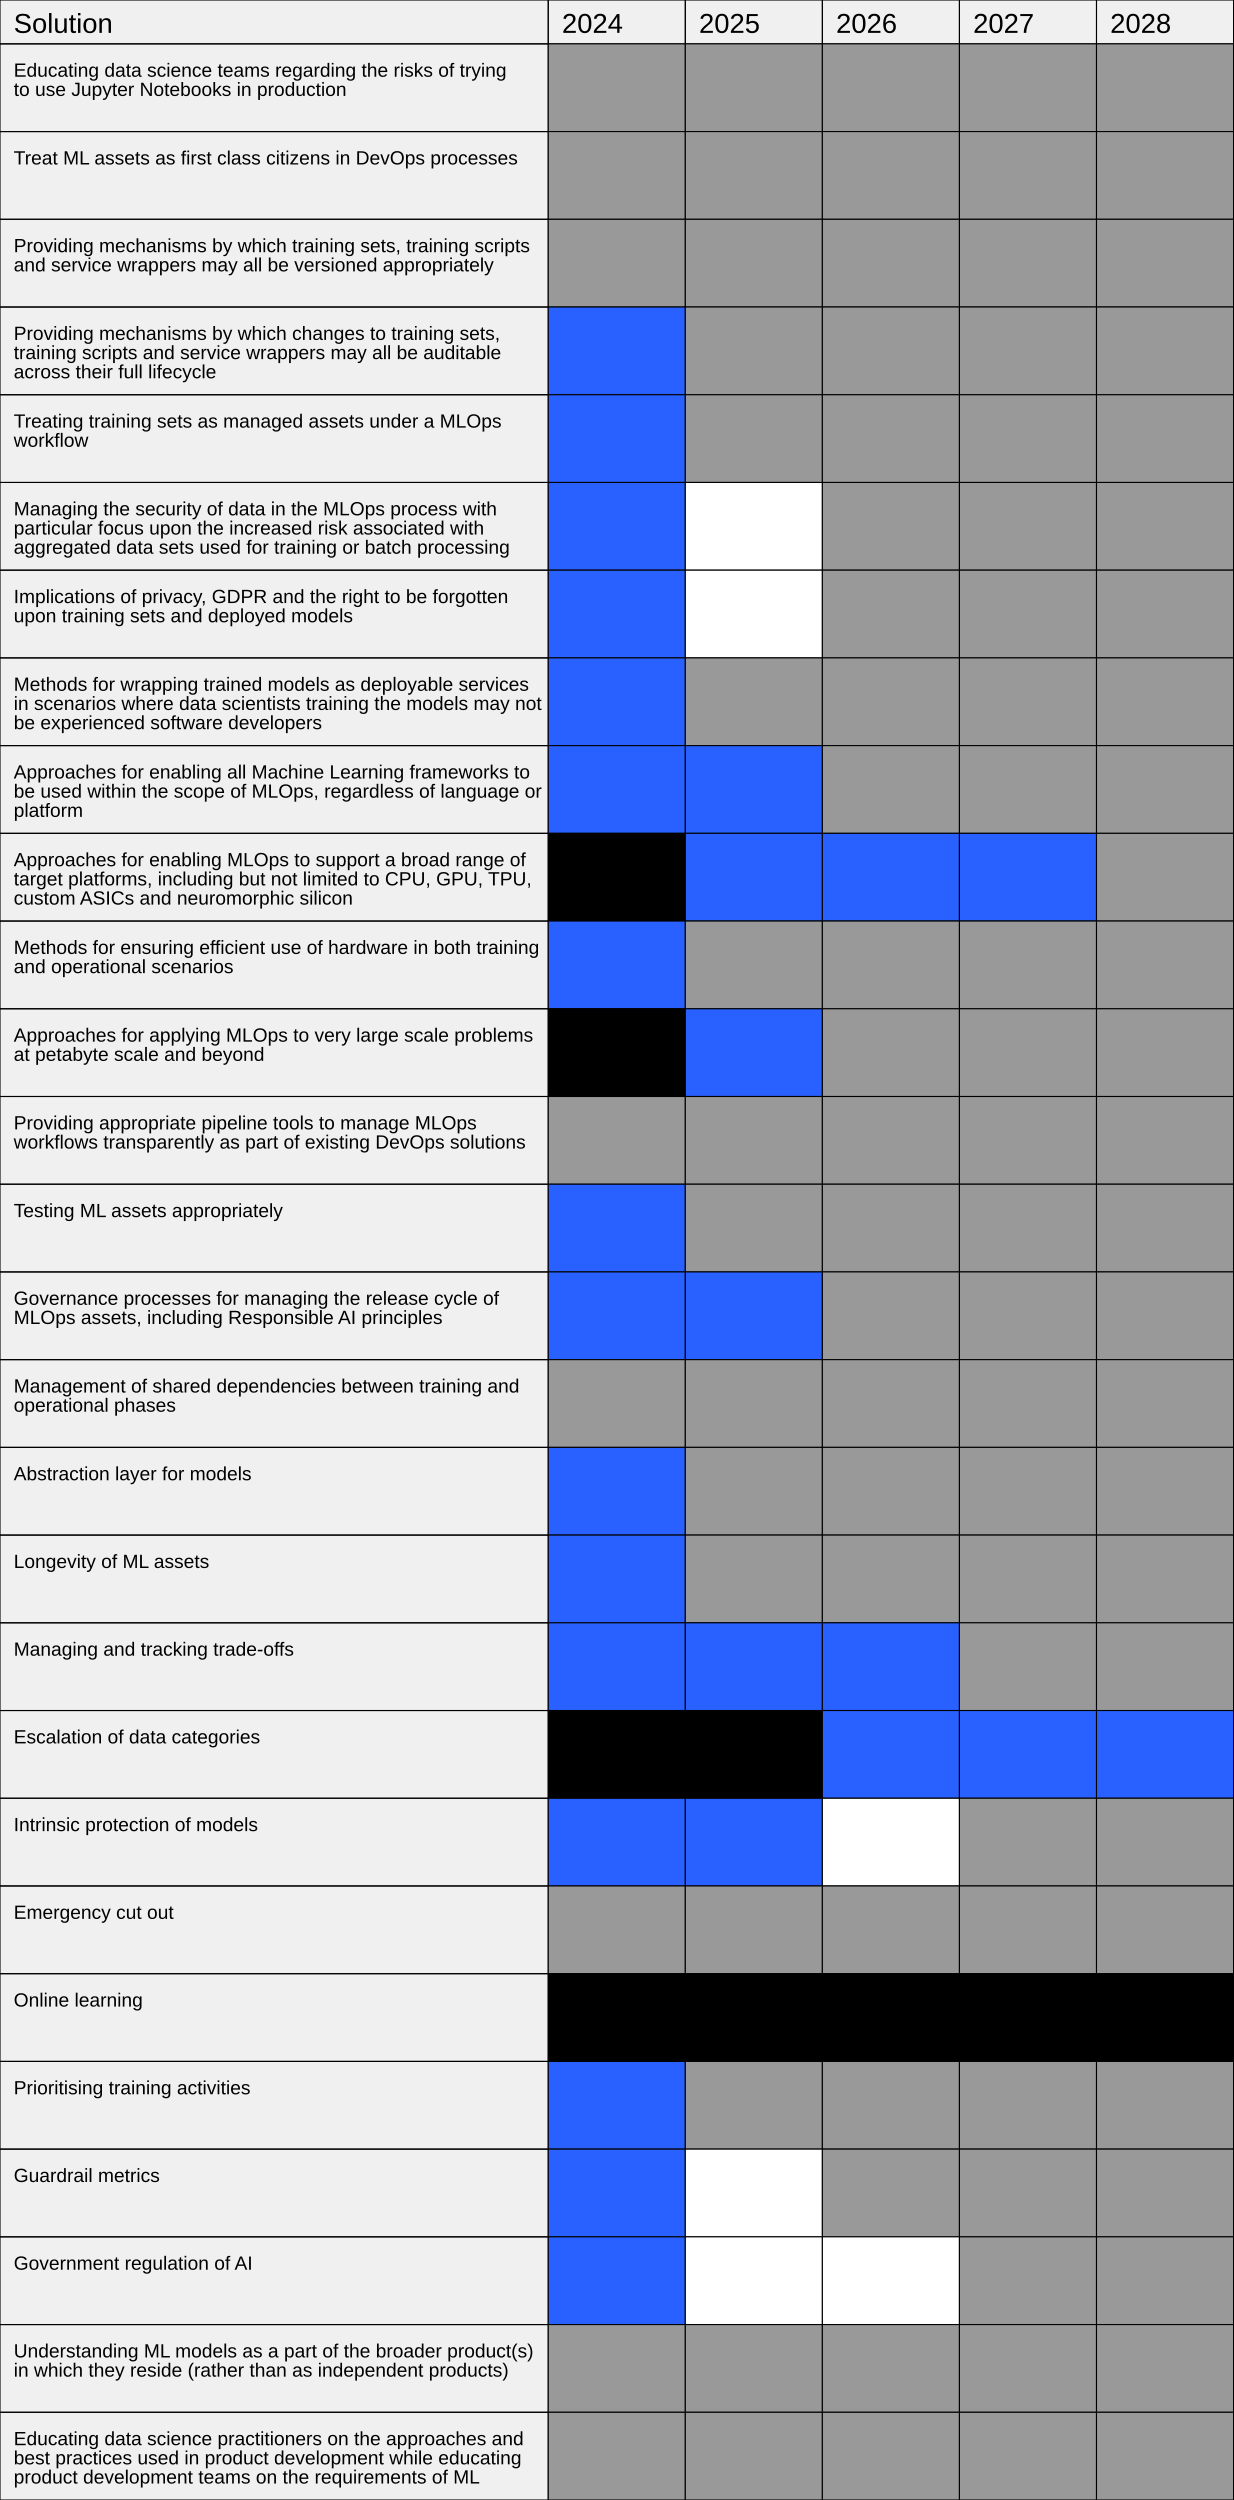
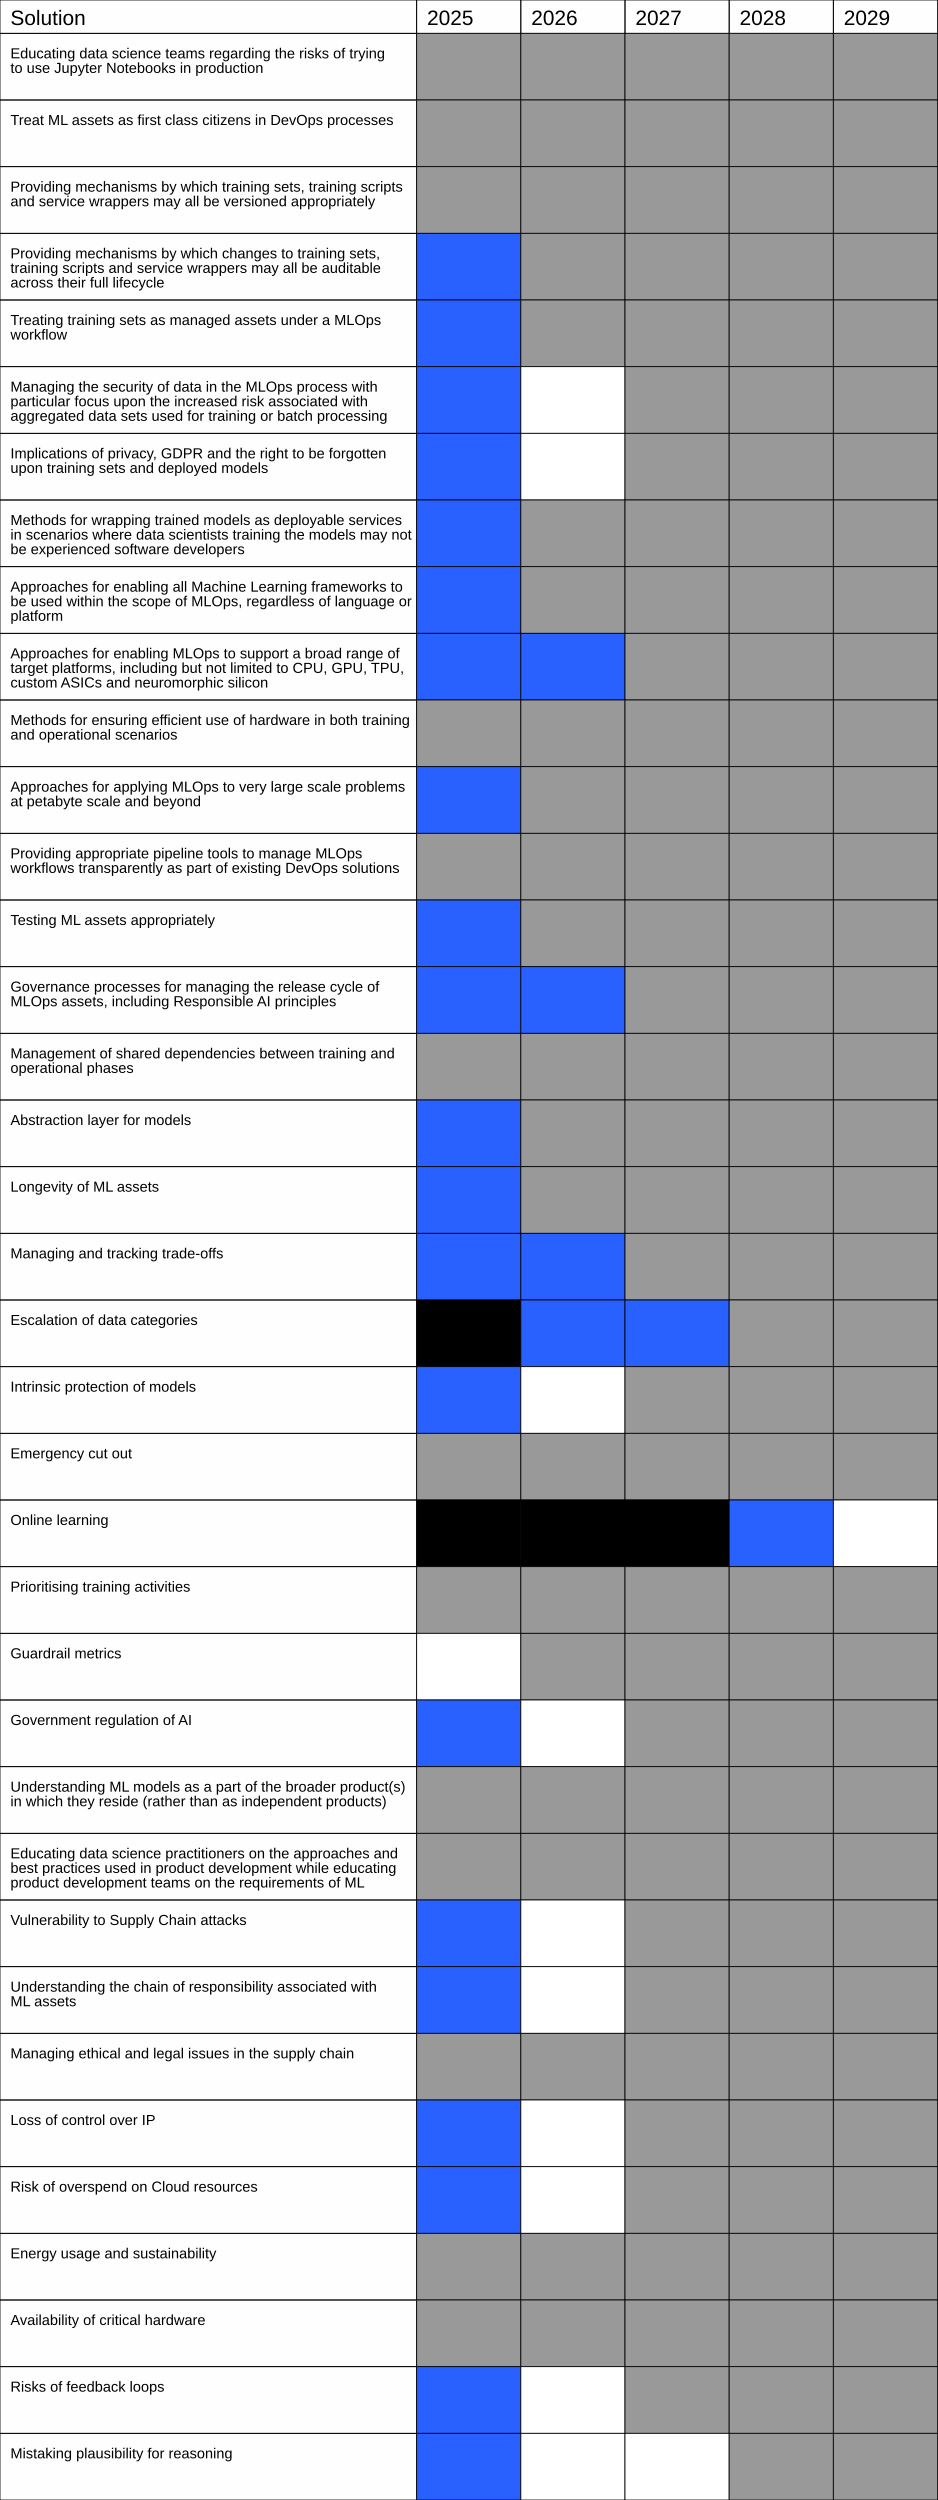
- <svg xmlns="http://www.w3.org/2000/svg" width="100%" height="100%" viewBox="0 0 450 912">
+ <svg xmlns="http://www.w3.org/2000/svg" width="100%" height="100%" viewBox="0 0 450 1200">
+   <rect width="100%" height="100%" fill="#fffefe" />
  <defs>
    <rect id="TBD" width="50" height="16" fill="#fff598" stroke="black" stroke-width="0.4" vector-effect="non-scaling-stroke" shape-rendering="geometricPrecision" />
    <rect id="RR" width="50" height="16" fill="#000000" stroke="black" stroke-width="0.4" vector-effect="non-scaling-stroke" shape-rendering="geometricPrecision" />
    <rect id="DU" width="50" height="16" fill="#2861ff" stroke="black" stroke-width="0.4" vector-effect="non-scaling-stroke" shape-rendering="geometricPrecision" />
    <rect id="CI" width="50" height="16" fill="#999999" stroke="black" stroke-width="0.4" vector-effect="non-scaling-stroke" shape-rendering="geometricPrecision" />
    <rect id="QPP" width="50" height="16" fill="#ffffff" stroke="black" stroke-width="0.4" vector-effect="non-scaling-stroke" shape-rendering="geometricPrecision" />
    <rect id="item" width="200" height="16" fill="none" stroke="black" stroke-width="0.4" vector-effect="non-scaling-stroke" shape-rendering="geometricPrecision" />
  </defs>
  <g id="headerGroup" transform="translate(0, 0)">
    <rect x="0" y="0" width="200" height="16" fill="none" stroke="black" stroke-width="0.4" />
    <rect x="200" y="0" width="50" height="16" fill="none" stroke="black" stroke-width="0.4" />
    <rect x="250" y="0" width="50" height="16" fill="none" stroke="black" stroke-width="0.4" />
    <rect x="300" y="0" width="50" height="16" fill="none" stroke="black" stroke-width="0.4" />
    <rect x="350" y="0" width="50" height="16" fill="none" stroke="black" stroke-width="0.4" />
    <rect x="400" y="0" width="50" height="16" fill="none" stroke="black" stroke-width="0.4" />
    <text x="0" y="12" font-family="Arial" font-size="10px" text-anchor="left" role="row">
      <tspan x="5">Solution</tspan>
-       <tspan x="205">2024</tspan>
-       <tspan x="255">2025</tspan>
-       <tspan x="305">2026</tspan>
-       <tspan x="355">2027</tspan>
-       <tspan x="405">2028</tspan>
+       <tspan x="205">2025</tspan>
+       <tspan x="255">2026</tspan>
+       <tspan x="305">2027</tspan>
+       <tspan x="355">2028</tspan>
+       <tspan x="405">2029</tspan>
    </text>
  </g>
  <g id="rowGroup1" transform="translate(0, 16)">
    <use x="0" y="0" transform="scale(1, 2)" href="#item" />
    <use x="200" y="0" transform="scale(1, 2)" href="#CI" />
    <use x="250" y="0" transform="scale(1, 2)" href="#CI" />
    <use x="300" y="0" transform="scale(1, 2)" href="#CI" />
    <use x="350" y="0" transform="scale(1, 2)" href="#CI" />
    <use x="400" y="0" transform="scale(1, 2)" href="#CI" />
    <text x="0" y="12" font-family="Arial" font-size="7px" fill="black" text-anchor="left" role="row">
      <tspan x="5" y="12">Educating data science teams regarding the risks of trying</tspan>
      <tspan x="5" y="19">to use Jupyter Notebooks in production</tspan>
    </text>
  </g>
  <g id="rowGroup2" transform="translate(0, 48)">
    <use x="0" y="0" transform="scale(1, 2)" href="#item" />
    <use x="200" y="0" transform="scale(1, 2)" href="#CI" />
    <use x="250" y="0" transform="scale(1, 2)" href="#CI" />
    <use x="300" y="0" transform="scale(1, 2)" href="#CI" />
    <use x="350" y="0" transform="scale(1, 2)" href="#CI" />
    <use x="400" y="0" transform="scale(1, 2)" href="#CI" />
    <text x="0" y="12" font-family="Arial" font-size="7px" fill="black" text-anchor="left" role="row">
      <tspan x="5" y="12">Treat ML assets as first class citizens in DevOps processes</tspan>
    </text>
  </g>
  <g id="rowGroup3" transform="translate(0, 80)">
    <use x="0" y="0" transform="scale(1, 2)" href="#item" />
    <use x="200" y="0" transform="scale(1, 2)" href="#CI" />
    <use x="250" y="0" transform="scale(1, 2)" href="#CI" />
    <use x="300" y="0" transform="scale(1, 2)" href="#CI" />
    <use x="350" y="0" transform="scale(1, 2)" href="#CI" />
    <use x="400" y="0" transform="scale(1, 2)" href="#CI" />
    <text x="0" y="12" font-family="Arial" font-size="7px" fill="black" text-anchor="left" role="row">
      <tspan x="5" y="12">Providing mechanisms by which training sets, training scripts</tspan>
      <tspan x="5" y="19">and service wrappers may all be versioned appropriately</tspan>
    </text>
  </g>
  <g id="rowGroup4" transform="translate(0, 112)">
    <use x="0" y="0" transform="scale(1, 2)" href="#item" />
    <use x="200" y="0" transform="scale(1, 2)" href="#DU" />
    <use x="250" y="0" transform="scale(1, 2)" href="#CI" />
    <use x="300" y="0" transform="scale(1, 2)" href="#CI" />
    <use x="350" y="0" transform="scale(1, 2)" href="#CI" />
    <use x="400" y="0" transform="scale(1, 2)" href="#CI" />
    <text x="0" y="12" font-family="Arial" font-size="7px" fill="black" text-anchor="left" role="row">
      <tspan x="5" y="12">Providing mechanisms by which changes to training sets,</tspan>
      <tspan x="5" y="19">training scripts and service wrappers may all be auditable</tspan>
      <tspan x="5" y="26">across their full lifecycle</tspan>
    </text>
  </g>
  <g id="rowGroup5" transform="translate(0, 144)">
    <use x="0" y="0" transform="scale(1, 2)" href="#item" />
    <use x="200" y="0" transform="scale(1, 2)" href="#DU" />
    <use x="250" y="0" transform="scale(1, 2)" href="#CI" />
    <use x="300" y="0" transform="scale(1, 2)" href="#CI" />
    <use x="350" y="0" transform="scale(1, 2)" href="#CI" />
    <use x="400" y="0" transform="scale(1, 2)" href="#CI" />
    <text x="0" y="12" font-family="Arial" font-size="7px" fill="black" text-anchor="left" role="row">
      <tspan x="5" y="12">Treating training sets as managed assets under a MLOps</tspan>
      <tspan x="5" y="19">workflow</tspan>
      <tspan x="5" y="26" />
    </text>
  </g>
  <g id="rowGroup6" transform="translate(0, 176)">
    <use x="0" y="0" transform="scale(1, 2)" href="#item" />
    <use x="200" y="0" transform="scale(1, 2)" href="#DU" />
    <use x="250" y="0" transform="scale(1, 2)" href="#QPP" />
    <use x="300" y="0" transform="scale(1, 2)" href="#CI" />
    <use x="350" y="0" transform="scale(1, 2)" href="#CI" />
    <use x="400" y="0" transform="scale(1, 2)" href="#CI" />
    <text x="0" y="12" font-family="Arial" font-size="7px" fill="black" text-anchor="left" role="row">
      <tspan x="5" y="12">Managing the security of data in the MLOps process with</tspan>
      <tspan x="5" y="19">particular focus upon the increased risk associated with</tspan>
      <tspan x="5" y="26">aggregated data sets used for training or batch processing</tspan>
    </text>
  </g>
  <g id="rowGroup7" transform="translate(0, 208)">
    <use x="0" y="0" transform="scale(1, 2)" href="#item" />
    <use x="200" y="0" transform="scale(1, 2)" href="#DU" />
    <use x="250" y="0" transform="scale(1, 2)" href="#QPP" />
    <use x="300" y="0" transform="scale(1, 2)" href="#CI" />
    <use x="350" y="0" transform="scale(1, 2)" href="#CI" />
    <use x="400" y="0" transform="scale(1, 2)" href="#CI" />
    <text x="0" y="12" font-family="Arial" font-size="7px" fill="black" text-anchor="left" role="row">
      <tspan x="5" y="12">Implications of privacy, GDPR and the right to be forgotten</tspan>
      <tspan x="5" y="19">upon training sets and deployed models</tspan>
      <tspan x="5" y="26" />
    </text>
  </g>
  <g id="rowGroup8" transform="translate(0, 240)">
    <use x="0" y="0" transform="scale(1, 2)" href="#item" />
    <use x="200" y="0" transform="scale(1, 2)" href="#DU" />
    <use x="250" y="0" transform="scale(1, 2)" href="#CI" />
    <use x="300" y="0" transform="scale(1, 2)" href="#CI" />
    <use x="350" y="0" transform="scale(1, 2)" href="#CI" />
    <use x="400" y="0" transform="scale(1, 2)" href="#CI" />
    <text x="0" y="12" font-family="Arial" font-size="7px" fill="black" text-anchor="left" role="row">
      <tspan x="5" y="12">Methods for wrapping trained models as deployable services</tspan>
      <tspan x="5" y="19">in scenarios where data scientists training the models may not</tspan>
      <tspan x="5" y="26">be experienced software developers</tspan>
    </text>
  </g>
  <g id="rowGroup9" transform="translate(0, 272)">
    <use x="0" y="0" transform="scale(1, 2)" href="#item" />
    <use x="200" y="0" transform="scale(1, 2)" href="#DU" />
-     <use x="250" y="0" transform="scale(1, 2)" href="#DU" />
+     <use x="250" y="0" transform="scale(1, 2)" href="#CI" />
    <use x="300" y="0" transform="scale(1, 2)" href="#CI" />
    <use x="350" y="0" transform="scale(1, 2)" href="#CI" />
    <use x="400" y="0" transform="scale(1, 2)" href="#CI" />
    <text x="0" y="12" font-family="Arial" font-size="7px" fill="black" text-anchor="left" role="row">
      <tspan x="5" y="12">Approaches for enabling all Machine Learning frameworks to</tspan>
      <tspan x="5" y="19">be used within the scope of MLOps, regardless of language or</tspan>
      <tspan x="5" y="26">platform</tspan>
    </text>
  </g>
  <g id="rowGroup10" transform="translate(0, 304)">
    <use x="0" y="0" transform="scale(1, 2)" href="#item" />
+     <use x="200" y="0" transform="scale(1, 2)" href="#DU" />
+     <use x="250" y="0" transform="scale(1, 2)" href="#DU" />
+     <use x="300" y="0" transform="scale(1, 2)" href="#CI" />
+     <use x="350" y="0" transform="scale(1, 2)" href="#CI" />
+     <use x="400" y="0" transform="scale(1, 2)" href="#CI" />
+     <text x="0" y="12" font-family="Arial" font-size="7px" fill="black" text-anchor="left" role="row">
+       <tspan x="5" y="12">Approaches for enabling MLOps to support a broad range of</tspan>
+       <tspan x="5" y="19">target platforms, including but not limited to CPU, GPU, TPU,</tspan>
+       <tspan x="5" y="26">custom ASICs and neuromorphic silicon</tspan>
+     </text>
+   </g>
+   <g id="rowGroup11" transform="translate(0, 336)">
+     <use x="0" y="0" transform="scale(1, 2)" href="#item" />
+     <use x="200" y="0" transform="scale(1, 2)" href="#CI" />
+     <use x="250" y="0" transform="scale(1, 2)" href="#CI" />
+     <use x="300" y="0" transform="scale(1, 2)" href="#CI" />
+     <use x="350" y="0" transform="scale(1, 2)" href="#CI" />
+     <use x="400" y="0" transform="scale(1, 2)" href="#CI" />
+     <text x="0" y="12" font-family="Arial" font-size="7px" fill="black" text-anchor="left" role="row">
+       <tspan x="5" y="12">Methods for ensuring efficient use of hardware in both training</tspan>
+       <tspan x="5" y="19">and operational scenarios</tspan>
+       <tspan x="5" y="26" />
+     </text>
+   </g>
+   <g id="rowGroup12" transform="translate(0, 368)">
+     <use x="0" y="0" transform="scale(1, 2)" href="#item" />
+     <use x="200" y="0" transform="scale(1, 2)" href="#DU" />
+     <use x="250" y="0" transform="scale(1, 2)" href="#CI" />
+     <use x="300" y="0" transform="scale(1, 2)" href="#CI" />
+     <use x="350" y="0" transform="scale(1, 2)" href="#CI" />
+     <use x="400" y="0" transform="scale(1, 2)" href="#CI" />
+     <text x="0" y="12" font-family="Arial" font-size="7px" fill="black" text-anchor="left" role="row">
+       <tspan x="5" y="12">Approaches for applying MLOps to very large scale problems</tspan>
+       <tspan x="5" y="19">at petabyte scale and beyond</tspan>
+       <tspan x="5" y="26" />
+     </text>
+   </g>
+   <g id="rowGroup13" transform="translate(0, 400)">
+     <use x="0" y="0" transform="scale(1, 2)" href="#item" />
+     <use x="200" y="0" transform="scale(1, 2)" href="#CI" />
+     <use x="250" y="0" transform="scale(1, 2)" href="#CI" />
+     <use x="300" y="0" transform="scale(1, 2)" href="#CI" />
+     <use x="350" y="0" transform="scale(1, 2)" href="#CI" />
+     <use x="400" y="0" transform="scale(1, 2)" href="#CI" />
+     <text x="0" y="12" font-family="Arial" font-size="7px" fill="black" text-anchor="left" role="row">
+       <tspan x="5" y="12">Providing appropriate pipeline tools to manage MLOps</tspan>
+       <tspan x="5" y="19">workflows transparently as part of existing DevOps solutions</tspan>
+       <tspan x="5" y="26" />
+     </text>
+   </g>
+   <g id="rowGroup14" transform="translate(0, 432)">
+     <use x="0" y="0" transform="scale(1, 2)" href="#item" />
+     <use x="200" y="0" transform="scale(1, 2)" href="#DU" />
+     <use x="250" y="0" transform="scale(1, 2)" href="#CI" />
+     <use x="300" y="0" transform="scale(1, 2)" href="#CI" />
+     <use x="350" y="0" transform="scale(1, 2)" href="#CI" />
+     <use x="400" y="0" transform="scale(1, 2)" href="#CI" />
+     <text x="0" y="12" font-family="Arial" font-size="7px" fill="black" text-anchor="left" role="row">
+       <tspan x="5" y="12">Testing ML assets appropriately</tspan>
+       <tspan x="5" y="19" />
+       <tspan x="5" y="26" />
+     </text>
+   </g>
+   <g id="rowGroup15" transform="translate(0, 464)">
+     <use x="0" y="0" transform="scale(1, 2)" href="#item" />
+     <use x="200" y="0" transform="scale(1, 2)" href="#DU" />
+     <use x="250" y="0" transform="scale(1, 2)" href="#DU" />
+     <use x="300" y="0" transform="scale(1, 2)" href="#CI" />
+     <use x="350" y="0" transform="scale(1, 2)" href="#CI" />
+     <use x="400" y="0" transform="scale(1, 2)" href="#CI" />
+     <text x="0" y="12" font-family="Arial" font-size="7px" fill="black" text-anchor="left" role="row">
+       <tspan x="5" y="12">Governance processes for managing the release cycle of</tspan>
+       <tspan x="5" y="19">MLOps assets, including Responsible AI principles</tspan>
+       <tspan x="5" y="26" />
+     </text>
+   </g>
+   <g id="rowGroup16" transform="translate(0, 496)">
+     <use x="0" y="0" transform="scale(1, 2)" href="#item" />
+     <use x="200" y="0" transform="scale(1, 2)" href="#CI" />
+     <use x="250" y="0" transform="scale(1, 2)" href="#CI" />
+     <use x="300" y="0" transform="scale(1, 2)" href="#CI" />
+     <use x="350" y="0" transform="scale(1, 2)" href="#CI" />
+     <use x="400" y="0" transform="scale(1, 2)" href="#CI" />
+     <text x="0" y="12" font-family="Arial" font-size="7px" fill="black" text-anchor="left" role="row">
+       <tspan x="5" y="12">Management of shared dependencies between training and</tspan>
+       <tspan x="5" y="19">operational phases</tspan>
+       <tspan x="5" y="26" />
+     </text>
+   </g>
+   <g id="rowGroup17" transform="translate(0, 528)">
+     <use x="0" y="0" transform="scale(1, 2)" href="#item" />
+     <use x="200" y="0" transform="scale(1, 2)" href="#DU" />
+     <use x="250" y="0" transform="scale(1, 2)" href="#CI" />
+     <use x="300" y="0" transform="scale(1, 2)" href="#CI" />
+     <use x="350" y="0" transform="scale(1, 2)" href="#CI" />
+     <use x="400" y="0" transform="scale(1, 2)" href="#CI" />
+     <text x="0" y="12" font-family="Arial" font-size="7px" fill="black" text-anchor="left" role="row">
+       <tspan x="5" y="12">Abstraction layer for models</tspan>
+       <tspan x="5" y="19" />
+       <tspan x="5" y="26" />
+     </text>
+   </g>
+   <g id="rowGroup18" transform="translate(0, 560)">
+     <use x="0" y="0" transform="scale(1, 2)" href="#item" />
+     <use x="200" y="0" transform="scale(1, 2)" href="#DU" />
+     <use x="250" y="0" transform="scale(1, 2)" href="#CI" />
+     <use x="300" y="0" transform="scale(1, 2)" href="#CI" />
+     <use x="350" y="0" transform="scale(1, 2)" href="#CI" />
+     <use x="400" y="0" transform="scale(1, 2)" href="#CI" />
+     <text x="0" y="12" font-family="Arial" font-size="7px" fill="black" text-anchor="left" role="row">
+       <tspan x="5" y="12">Longevity of ML assets</tspan>
+       <tspan x="5" y="19" />
+       <tspan x="5" y="26" />
+     </text>
+   </g>
+   <g id="rowGroup19" transform="translate(0, 592)">
+     <use x="0" y="0" transform="scale(1, 2)" href="#item" />
+     <use x="200" y="0" transform="scale(1, 2)" href="#DU" />
+     <use x="250" y="0" transform="scale(1, 2)" href="#DU" />
+     <use x="300" y="0" transform="scale(1, 2)" href="#CI" />
+     <use x="350" y="0" transform="scale(1, 2)" href="#CI" />
+     <use x="400" y="0" transform="scale(1, 2)" href="#CI" />
+     <text x="0" y="12" font-family="Arial" font-size="7px" fill="black" text-anchor="left" role="row">
+       <tspan x="5" y="12">Managing and tracking trade-offs</tspan>
+       <tspan x="5" y="19" />
+       <tspan x="5" y="26" />
+     </text>
+   </g>
+   <g id="rowGroup20" transform="translate(0, 624)">
+     <use x="0" y="0" transform="scale(1, 2)" href="#item" />
    <use x="200" y="0" transform="scale(1, 2)" href="#RR" />
    <use x="250" y="0" transform="scale(1, 2)" href="#DU" />
    <use x="300" y="0" transform="scale(1, 2)" href="#DU" />
-     <use x="350" y="0" transform="scale(1, 2)" href="#DU" />
-     <use x="400" y="0" transform="scale(1, 2)" href="#CI" />
-     <text x="0" y="12" font-family="Arial" font-size="7px" fill="black" text-anchor="left" role="row">
-       <tspan x="5" y="12">Approaches for enabling MLOps to support a broad range of</tspan>
-       <tspan x="5" y="19">target platforms, including but not limited to CPU, GPU, TPU,</tspan>
-       <tspan x="5" y="26">custom ASICs and neuromorphic silicon</tspan>
-     </text>
-   </g>
-   <g id="rowGroup11" transform="translate(0, 336)">
-     <use x="0" y="0" transform="scale(1, 2)" href="#item" />
-     <use x="200" y="0" transform="scale(1, 2)" href="#DU" />
-     <use x="250" y="0" transform="scale(1, 2)" href="#CI" />
-     <use x="300" y="0" transform="scale(1, 2)" href="#CI" />
-     <use x="350" y="0" transform="scale(1, 2)" href="#CI" />
-     <use x="400" y="0" transform="scale(1, 2)" href="#CI" />
-     <text x="0" y="12" font-family="Arial" font-size="7px" fill="black" text-anchor="left" role="row">
-       <tspan x="5" y="12">Methods for ensuring efficient use of hardware in both training</tspan>
-       <tspan x="5" y="19">and operational scenarios</tspan>
-       <tspan x="5" y="26" />
-     </text>
-   </g>
-   <g id="rowGroup12" transform="translate(0, 368)">
-     <use x="0" y="0" transform="scale(1, 2)" href="#item" />
-     <use x="200" y="0" transform="scale(1, 2)" href="#RR" />
-     <use x="250" y="0" transform="scale(1, 2)" href="#DU" />
-     <use x="300" y="0" transform="scale(1, 2)" href="#CI" />
-     <use x="350" y="0" transform="scale(1, 2)" href="#CI" />
-     <use x="400" y="0" transform="scale(1, 2)" href="#CI" />
-     <text x="0" y="12" font-family="Arial" font-size="7px" fill="black" text-anchor="left" role="row">
-       <tspan x="5" y="12">Approaches for applying MLOps to very large scale problems</tspan>
-       <tspan x="5" y="19">at petabyte scale and beyond</tspan>
-       <tspan x="5" y="26" />
-     </text>
-   </g>
-   <g id="rowGroup13" transform="translate(0, 400)">
-     <use x="0" y="0" transform="scale(1, 2)" href="#item" />
-     <use x="200" y="0" transform="scale(1, 2)" href="#CI" />
-     <use x="250" y="0" transform="scale(1, 2)" href="#CI" />
-     <use x="300" y="0" transform="scale(1, 2)" href="#CI" />
-     <use x="350" y="0" transform="scale(1, 2)" href="#CI" />
-     <use x="400" y="0" transform="scale(1, 2)" href="#CI" />
-     <text x="0" y="12" font-family="Arial" font-size="7px" fill="black" text-anchor="left" role="row">
-       <tspan x="5" y="12">Providing appropriate pipeline tools to manage MLOps</tspan>
-       <tspan x="5" y="19">workflows transparently as part of existing DevOps solutions</tspan>
-       <tspan x="5" y="26" />
-     </text>
-   </g>
-   <g id="rowGroup14" transform="translate(0, 432)">
-     <use x="0" y="0" transform="scale(1, 2)" href="#item" />
-     <use x="200" y="0" transform="scale(1, 2)" href="#DU" />
-     <use x="250" y="0" transform="scale(1, 2)" href="#CI" />
-     <use x="300" y="0" transform="scale(1, 2)" href="#CI" />
-     <use x="350" y="0" transform="scale(1, 2)" href="#CI" />
-     <use x="400" y="0" transform="scale(1, 2)" href="#CI" />
-     <text x="0" y="12" font-family="Arial" font-size="7px" fill="black" text-anchor="left" role="row">
-       <tspan x="5" y="12">Testing ML assets appropriately</tspan>
-       <tspan x="5" y="19" />
-       <tspan x="5" y="26" />
-     </text>
-   </g>
-   <g id="rowGroup15" transform="translate(0, 464)">
-     <use x="0" y="0" transform="scale(1, 2)" href="#item" />
-     <use x="200" y="0" transform="scale(1, 2)" href="#DU" />
-     <use x="250" y="0" transform="scale(1, 2)" href="#DU" />
-     <use x="300" y="0" transform="scale(1, 2)" href="#CI" />
-     <use x="350" y="0" transform="scale(1, 2)" href="#CI" />
-     <use x="400" y="0" transform="scale(1, 2)" href="#CI" />
-     <text x="0" y="12" font-family="Arial" font-size="7px" fill="black" text-anchor="left" role="row">
-       <tspan x="5" y="12">Governance processes for managing the release cycle of</tspan>
-       <tspan x="5" y="19">MLOps assets, including Responsible AI principles</tspan>
-       <tspan x="5" y="26" />
-     </text>
-   </g>
-   <g id="rowGroup16" transform="translate(0, 496)">
-     <use x="0" y="0" transform="scale(1, 2)" href="#item" />
-     <use x="200" y="0" transform="scale(1, 2)" href="#CI" />
-     <use x="250" y="0" transform="scale(1, 2)" href="#CI" />
-     <use x="300" y="0" transform="scale(1, 2)" href="#CI" />
-     <use x="350" y="0" transform="scale(1, 2)" href="#CI" />
-     <use x="400" y="0" transform="scale(1, 2)" href="#CI" />
-     <text x="0" y="12" font-family="Arial" font-size="7px" fill="black" text-anchor="left" role="row">
-       <tspan x="5" y="12">Management of shared dependencies between training and</tspan>
-       <tspan x="5" y="19">operational phases</tspan>
-       <tspan x="5" y="26" />
-     </text>
-   </g>
-   <g id="rowGroup17" transform="translate(0, 528)">
-     <use x="0" y="0" transform="scale(1, 2)" href="#item" />
-     <use x="200" y="0" transform="scale(1, 2)" href="#DU" />
-     <use x="250" y="0" transform="scale(1, 2)" href="#CI" />
-     <use x="300" y="0" transform="scale(1, 2)" href="#CI" />
-     <use x="350" y="0" transform="scale(1, 2)" href="#CI" />
-     <use x="400" y="0" transform="scale(1, 2)" href="#CI" />
-     <text x="0" y="12" font-family="Arial" font-size="7px" fill="black" text-anchor="left" role="row">
-       <tspan x="5" y="12">Abstraction layer for models</tspan>
-       <tspan x="5" y="19" />
-       <tspan x="5" y="26" />
-     </text>
-   </g>
-   <g id="rowGroup18" transform="translate(0, 560)">
-     <use x="0" y="0" transform="scale(1, 2)" href="#item" />
-     <use x="200" y="0" transform="scale(1, 2)" href="#DU" />
-     <use x="250" y="0" transform="scale(1, 2)" href="#CI" />
-     <use x="300" y="0" transform="scale(1, 2)" href="#CI" />
-     <use x="350" y="0" transform="scale(1, 2)" href="#CI" />
-     <use x="400" y="0" transform="scale(1, 2)" href="#CI" />
-     <text x="0" y="12" font-family="Arial" font-size="7px" fill="black" text-anchor="left" role="row">
-       <tspan x="5" y="12">Longevity of ML assets</tspan>
-       <tspan x="5" y="19" />
-       <tspan x="5" y="26" />
-     </text>
-   </g>
-   <g id="rowGroup19" transform="translate(0, 592)">
-     <use x="0" y="0" transform="scale(1, 2)" href="#item" />
-     <use x="200" y="0" transform="scale(1, 2)" href="#DU" />
-     <use x="250" y="0" transform="scale(1, 2)" href="#DU" />
-     <use x="300" y="0" transform="scale(1, 2)" href="#DU" />
-     <use x="350" y="0" transform="scale(1, 2)" href="#CI" />
-     <use x="400" y="0" transform="scale(1, 2)" href="#CI" />
-     <text x="0" y="12" font-family="Arial" font-size="7px" fill="black" text-anchor="left" role="row">
-       <tspan x="5" y="12">Managing and tracking trade-offs</tspan>
-       <tspan x="5" y="19" />
-       <tspan x="5" y="26" />
-     </text>
-   </g>
-   <g id="rowGroup20" transform="translate(0, 624)">
-     <use x="0" y="0" transform="scale(1, 2)" href="#item" />
-     <use x="200" y="0" transform="scale(1, 2)" href="#RR" />
-     <use x="250" y="0" transform="scale(1, 2)" href="#RR" />
-     <use x="300" y="0" transform="scale(1, 2)" href="#DU" />
-     <use x="350" y="0" transform="scale(1, 2)" href="#DU" />
-     <use x="400" y="0" transform="scale(1, 2)" href="#DU" />
+     <use x="350" y="0" transform="scale(1, 2)" href="#CI" />
+     <use x="400" y="0" transform="scale(1, 2)" href="#CI" />
    <text x="0" y="12" font-family="Arial" font-size="7px" fill="black" text-anchor="left" role="row">
      <tspan x="5" y="12">Escalation of data categories</tspan>
      <tspan x="5" y="19" />
      <tspan x="5" y="26" />
    </text>
  </g>
  <g id="rowGroup21" transform="translate(0, 656)">
    <use x="0" y="0" transform="scale(1, 2)" href="#item" />
    <use x="200" y="0" transform="scale(1, 2)" href="#DU" />
-     <use x="250" y="0" transform="scale(1, 2)" href="#DU" />
-     <use x="300" y="0" transform="scale(1, 2)" href="#QPP" />
+     <use x="250" y="0" transform="scale(1, 2)" href="#QPP" />
+     <use x="300" y="0" transform="scale(1, 2)" href="#CI" />
    <use x="350" y="0" transform="scale(1, 2)" href="#CI" />
    <use x="400" y="0" transform="scale(1, 2)" href="#CI" />
    <text x="0" y="12" font-family="Arial" font-size="7px" fill="black" text-anchor="left" role="row">
      <tspan x="5" y="12">Intrinsic protection of models</tspan>
      <tspan x="5" y="19" />
      <tspan x="5" y="26" />
    </text>
  </g>
  <g id="rowGroup22" transform="translate(0, 688)">
    <use x="0" y="0" transform="scale(1, 2)" href="#item" />
    <use x="200" y="0" transform="scale(1, 2)" href="#CI" />
    <use x="250" y="0" transform="scale(1, 2)" href="#CI" />
    <use x="300" y="0" transform="scale(1, 2)" href="#CI" />
    <use x="350" y="0" transform="scale(1, 2)" href="#CI" />
    <use x="400" y="0" transform="scale(1, 2)" href="#CI" />
    <text x="0" y="12" font-family="Arial" font-size="7px" fill="black" text-anchor="left" role="row">
      <tspan x="5" y="12">Emergency cut out</tspan>
      <tspan x="5" y="19" />
      <tspan x="5" y="26" />
    </text>
  </g>
  <g id="rowGroup23" transform="translate(0, 720)">
    <use x="0" y="0" transform="scale(1, 2)" href="#item" />
    <use x="200" y="0" transform="scale(1, 2)" href="#RR" />
    <use x="250" y="0" transform="scale(1, 2)" href="#RR" />
    <use x="300" y="0" transform="scale(1, 2)" href="#RR" />
-     <use x="350" y="0" transform="scale(1, 2)" href="#RR" />
-     <use x="400" y="0" transform="scale(1, 2)" href="#RR" />
+     <use x="350" y="0" transform="scale(1, 2)" href="#DU" />
+     <use x="400" y="0" transform="scale(1, 2)" href="#QPP" />
    <text x="0" y="12" font-family="Arial" font-size="7px" fill="black" text-anchor="left" role="row">
      <tspan x="5" y="12">Online learning</tspan>
      <tspan x="5" y="19" />
      <tspan x="5" y="26" />
    </text>
  </g>
  <g id="rowGroup24" transform="translate(0, 752)">
    <use x="0" y="0" transform="scale(1, 2)" href="#item" />
-     <use x="200" y="0" transform="scale(1, 2)" href="#DU" />
+     <use x="200" y="0" transform="scale(1, 2)" href="#CI" />
    <use x="250" y="0" transform="scale(1, 2)" href="#CI" />
    <use x="300" y="0" transform="scale(1, 2)" href="#CI" />
    <use x="350" y="0" transform="scale(1, 2)" href="#CI" />
    <use x="400" y="0" transform="scale(1, 2)" href="#CI" />
    <text x="0" y="12" font-family="Arial" font-size="7px" fill="black" text-anchor="left" role="row">
      <tspan x="5" y="12">Prioritising training activities</tspan>
      <tspan x="5" y="19" />
      <tspan x="5" y="26" />
    </text>
  </g>
  <g id="rowGroup25" transform="translate(0, 784)">
    <use x="0" y="0" transform="scale(1, 2)" href="#item" />
-     <use x="200" y="0" transform="scale(1, 2)" href="#DU" />
-     <use x="250" y="0" transform="scale(1, 2)" href="#QPP" />
+     <use x="200" y="0" transform="scale(1, 2)" href="#QPP" />
+     <use x="250" y="0" transform="scale(1, 2)" href="#CI" />
    <use x="300" y="0" transform="scale(1, 2)" href="#CI" />
    <use x="350" y="0" transform="scale(1, 2)" href="#CI" />
    <use x="400" y="0" transform="scale(1, 2)" href="#CI" />
    <text x="0" y="12" font-family="Arial" font-size="7px" fill="black" text-anchor="left" role="row">
      <tspan x="5" y="12">Guardrail metrics</tspan>
      <tspan x="5" y="19" />
      <tspan x="5" y="26" />
    </text>
  </g>
  <g id="rowGroup26" transform="translate(0, 816)">
    <use x="0" y="0" transform="scale(1, 2)" href="#item" />
    <use x="200" y="0" transform="scale(1, 2)" href="#DU" />
    <use x="250" y="0" transform="scale(1, 2)" href="#QPP" />
-     <use x="300" y="0" transform="scale(1, 2)" href="#QPP" />
+     <use x="300" y="0" transform="scale(1, 2)" href="#CI" />
    <use x="350" y="0" transform="scale(1, 2)" href="#CI" />
    <use x="400" y="0" transform="scale(1, 2)" href="#CI" />
    <text x="0" y="12" font-family="Arial" font-size="7px" fill="black" text-anchor="left" role="row">
      <tspan x="5" y="12">Government regulation of AI</tspan>
      <tspan x="5" y="19" />
      <tspan x="5" y="26" />
    </text>
  </g>
  <g id="rowGroup27" transform="translate(0, 848)">
    <use x="0" y="0" transform="scale(1, 2)" href="#item" />
    <use x="200" y="0" transform="scale(1, 2)" href="#CI" />
    <use x="250" y="0" transform="scale(1, 2)" href="#CI" />
    <use x="300" y="0" transform="scale(1, 2)" href="#CI" />
    <use x="350" y="0" transform="scale(1, 2)" href="#CI" />
    <use x="400" y="0" transform="scale(1, 2)" href="#CI" />
    <text x="0" y="12" font-family="Arial" font-size="7px" fill="black" text-anchor="left" role="row">
      <tspan x="5" y="12">Understanding ML models as a part of the broader product(s)</tspan>
      <tspan x="5" y="19">in which they reside (rather than as independent products)</tspan>
      <tspan x="5" y="26" />
    </text>
  </g>
  <g id="rowGroup28" transform="translate(0, 880)">
    <use x="0" y="0" transform="scale(1, 2)" href="#item" />
    <use x="200" y="0" transform="scale(1, 2)" href="#CI" />
    <use x="250" y="0" transform="scale(1, 2)" href="#CI" />
    <use x="300" y="0" transform="scale(1, 2)" href="#CI" />
    <use x="350" y="0" transform="scale(1, 2)" href="#CI" />
    <use x="400" y="0" transform="scale(1, 2)" href="#CI" />
    <text x="0" y="12" font-family="Arial" font-size="7px" fill="black" text-anchor="left" role="row">
      <tspan x="5" y="12">Educating data science practitioners on the approaches and</tspan>
      <tspan x="5" y="19">best practices used in product development while educating</tspan>
      <tspan x="5" y="26">product development teams on the requirements of ML</tspan>
    </text>
  </g>
+   <g id="rowGroup29" transform="translate(0, 912)">
+     <use x="0" y="0" transform="scale(1, 2)" href="#item" />
+     <use x="200" y="0" transform="scale(1, 2)" href="#DU" />
+     <use x="250" y="0" transform="scale(1, 2)" href="#QPP" />
+     <use x="300" y="0" transform="scale(1, 2)" href="#CI" />
+     <use x="350" y="0" transform="scale(1, 2)" href="#CI" />
+     <use x="400" y="0" transform="scale(1, 2)" href="#CI" />
+     <text x="0" y="12" font-family="Arial" font-size="7px" fill="black" text-anchor="left" role="row">
+       <tspan x="5" y="12">Vulnerability to Supply Chain attacks</tspan>
+       <tspan x="5" y="19" />
+       <tspan x="5" y="26" />
+     </text>
+   </g>
+   <g id="rowGroup30" transform="translate(0, 944)">
+     <use x="0" y="0" transform="scale(1, 2)" href="#item" />
+     <use x="200" y="0" transform="scale(1, 2)" href="#DU" />
+     <use x="250" y="0" transform="scale(1, 2)" href="#QPP" />
+     <use x="300" y="0" transform="scale(1, 2)" href="#CI" />
+     <use x="350" y="0" transform="scale(1, 2)" href="#CI" />
+     <use x="400" y="0" transform="scale(1, 2)" href="#CI" />
+     <text x="0" y="12" font-family="Arial" font-size="7px" fill="black" text-anchor="left" role="row">
+       <tspan x="5" y="12">Understanding the chain of responsibility associated with</tspan>
+       <tspan x="5" y="19">ML assets</tspan>
+       <tspan x="5" y="26" />
+     </text>
+   </g>
+   <g id="rowGroup31" transform="translate(0, 976)">
+     <use x="0" y="0" transform="scale(1, 2)" href="#item" />
+     <use x="200" y="0" transform="scale(1, 2)" href="#CI" />
+     <use x="250" y="0" transform="scale(1, 2)" href="#CI" />
+     <use x="300" y="0" transform="scale(1, 2)" href="#CI" />
+     <use x="350" y="0" transform="scale(1, 2)" href="#CI" />
+     <use x="400" y="0" transform="scale(1, 2)" href="#CI" />
+     <text x="0" y="12" font-family="Arial" font-size="7px" fill="black" text-anchor="left" role="row">
+       <tspan x="5" y="12">Managing ethical and legal issues in the supply chain</tspan>
+       <tspan x="5" y="19" />
+       <tspan x="5" y="26" />
+     </text>
+   </g>
+   <g id="rowGroup32" transform="translate(0, 1008)">
+     <use x="0" y="0" transform="scale(1, 2)" href="#item" />
+     <use x="200" y="0" transform="scale(1, 2)" href="#DU" />
+     <use x="250" y="0" transform="scale(1, 2)" href="#QPP" />
+     <use x="300" y="0" transform="scale(1, 2)" href="#CI" />
+     <use x="350" y="0" transform="scale(1, 2)" href="#CI" />
+     <use x="400" y="0" transform="scale(1, 2)" href="#CI" />
+     <text x="0" y="12" font-family="Arial" font-size="7px" fill="black" text-anchor="left" role="row">
+       <tspan x="5" y="12">Loss of control over IP</tspan>
+       <tspan x="5" y="19" />
+       <tspan x="5" y="26" />
+     </text>
+   </g>
+   <g id="rowGroup33" transform="translate(0, 1040)">
+     <use x="0" y="0" transform="scale(1, 2)" href="#item" />
+     <use x="200" y="0" transform="scale(1, 2)" href="#DU" />
+     <use x="250" y="0" transform="scale(1, 2)" href="#QPP" />
+     <use x="300" y="0" transform="scale(1, 2)" href="#CI" />
+     <use x="350" y="0" transform="scale(1, 2)" href="#CI" />
+     <use x="400" y="0" transform="scale(1, 2)" href="#CI" />
+     <text x="0" y="12" font-family="Arial" font-size="7px" fill="black" text-anchor="left" role="row">
+       <tspan x="5" y="12">Risk of overspend on Cloud resources</tspan>
+       <tspan x="5" y="19" />
+       <tspan x="5" y="26" />
+     </text>
+   </g>
+   <g id="rowGroup34" transform="translate(0, 1072)">
+     <use x="0" y="0" transform="scale(1, 2)" href="#item" />
+     <use x="200" y="0" transform="scale(1, 2)" href="#CI" />
+     <use x="250" y="0" transform="scale(1, 2)" href="#CI" />
+     <use x="300" y="0" transform="scale(1, 2)" href="#CI" />
+     <use x="350" y="0" transform="scale(1, 2)" href="#CI" />
+     <use x="400" y="0" transform="scale(1, 2)" href="#CI" />
+     <text x="0" y="12" font-family="Arial" font-size="7px" fill="black" text-anchor="left" role="row">
+       <tspan x="5" y="12">Energy usage and sustainability</tspan>
+       <tspan x="5" y="19" />
+       <tspan x="5" y="26" />
+     </text>
+   </g>
+   <g id="rowGroup35" transform="translate(0, 1104)">
+     <use x="0" y="0" transform="scale(1, 2)" href="#item" />
+     <use x="200" y="0" transform="scale(1, 2)" href="#CI" />
+     <use x="250" y="0" transform="scale(1, 2)" href="#CI" />
+     <use x="300" y="0" transform="scale(1, 2)" href="#CI" />
+     <use x="350" y="0" transform="scale(1, 2)" href="#CI" />
+     <use x="400" y="0" transform="scale(1, 2)" href="#CI" />
+     <text x="0" y="12" font-family="Arial" font-size="7px" fill="black" text-anchor="left" role="row">
+       <tspan x="5" y="12">Availability of critical hardware</tspan>
+       <tspan x="5" y="19" />
+       <tspan x="5" y="26" />
+     </text>
+   </g>
+   <g id="rowGroup36" transform="translate(0, 1136)">
+     <use x="0" y="0" transform="scale(1, 2)" href="#item" />
+     <use x="200" y="0" transform="scale(1, 2)" href="#DU" />
+     <use x="250" y="0" transform="scale(1, 2)" href="#QPP" />
+     <use x="300" y="0" transform="scale(1, 2)" href="#CI" />
+     <use x="350" y="0" transform="scale(1, 2)" href="#CI" />
+     <use x="400" y="0" transform="scale(1, 2)" href="#CI" />
+     <text x="0" y="12" font-family="Arial" font-size="7px" fill="black" text-anchor="left" role="row">
+       <tspan x="5" y="12">Risks of feedback loops</tspan>
+       <tspan x="5" y="19" />
+       <tspan x="5" y="26" />
+     </text>
+   </g>
+   <g id="rowGroup37" transform="translate(0, 1168)">
+     <use x="0" y="0" transform="scale(1, 2)" href="#item" />
+     <use x="200" y="0" transform="scale(1, 2)" href="#DU" />
+     <use x="250" y="0" transform="scale(1, 2)" href="#QPP" />
+     <use x="300" y="0" transform="scale(1, 2)" href="#QPP" />
+     <use x="350" y="0" transform="scale(1, 2)" href="#CI" />
+     <use x="400" y="0" transform="scale(1, 2)" href="#CI" />
+     <text x="0" y="12" font-family="Arial" font-size="7px" fill="black" text-anchor="left" role="row">
+       <tspan x="5" y="12">Mistaking plausibility for reasoning</tspan>
+       <tspan x="5" y="19" />
+       <tspan x="5" y="26" />
+     </text>
+   </g>
</svg>
